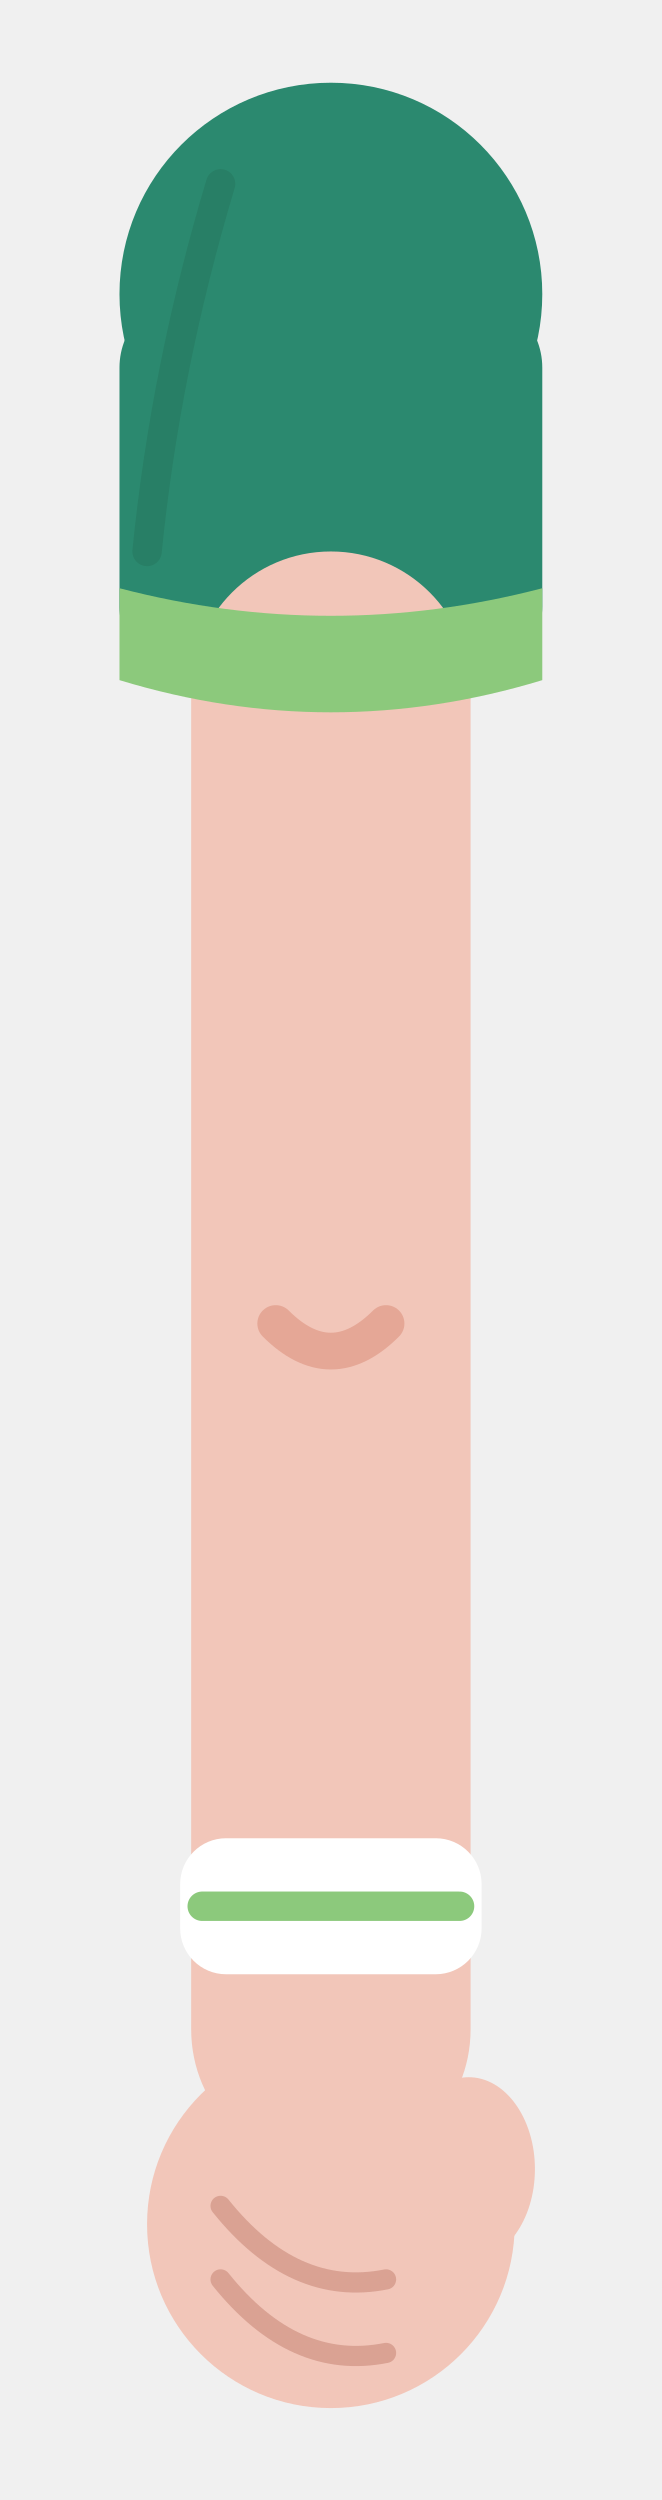
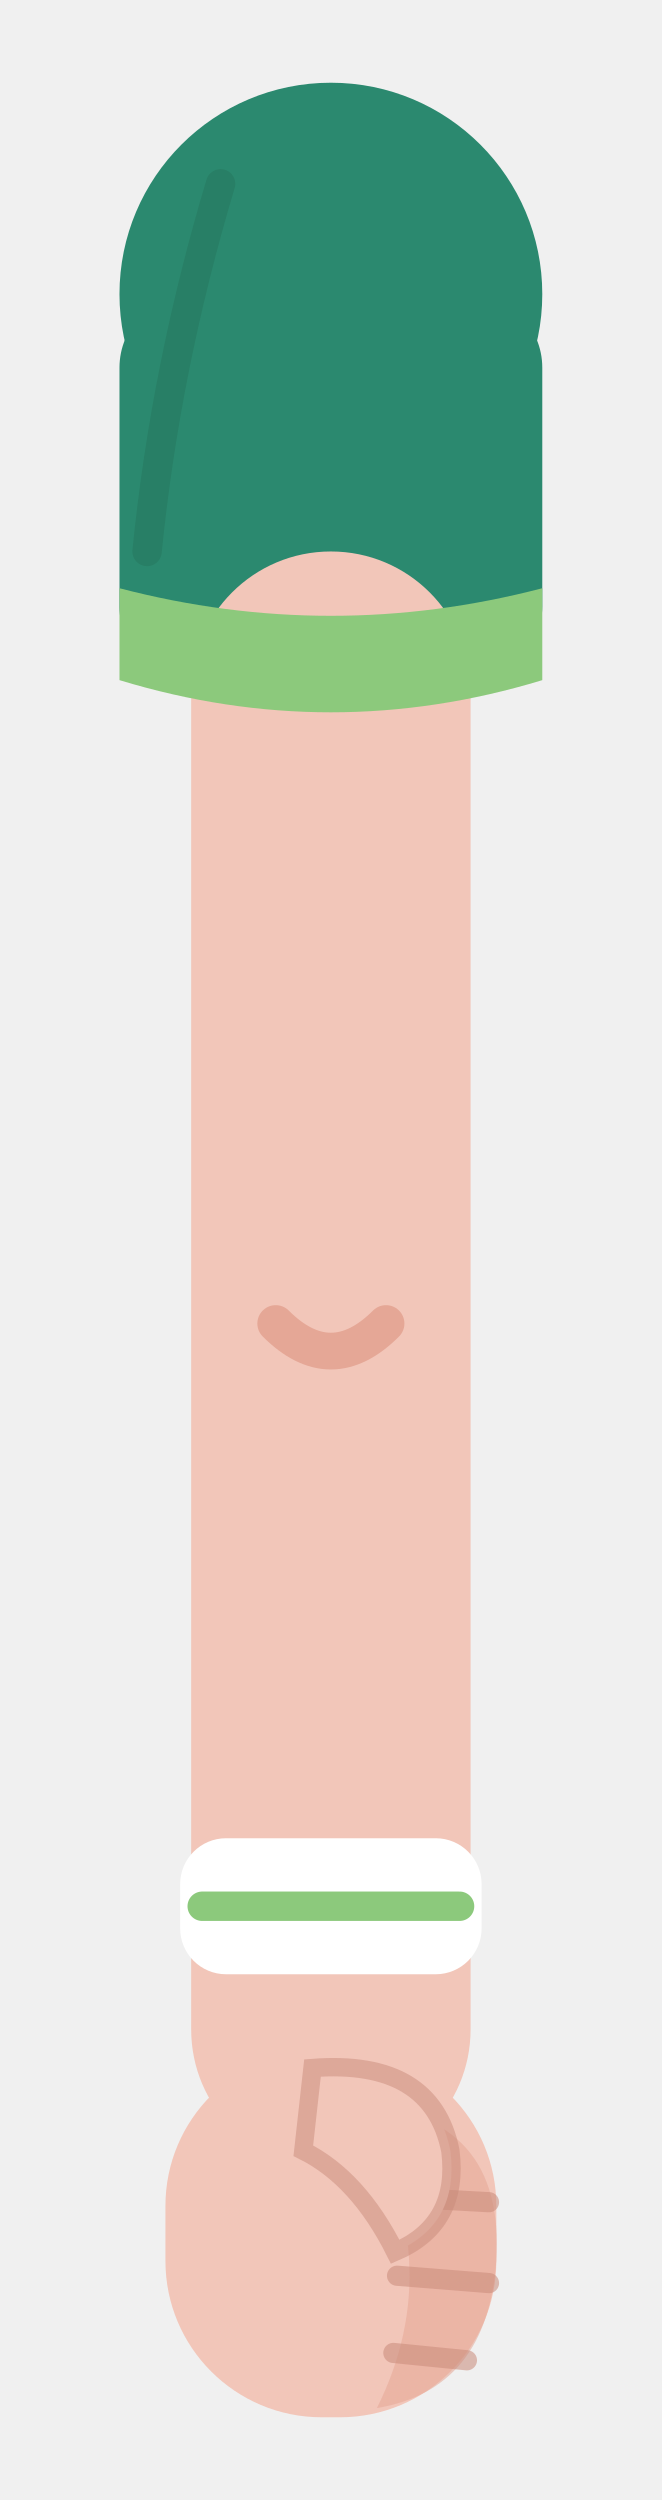
<svg xmlns="http://www.w3.org/2000/svg" viewBox="-18 -16 36 136" width="72" height="272">
  <g class="base">
    <circle class="pz-forma" fill="#2b896f" cx="0" cy="0" r="11.5" />
    <rect class="pz-forma" fill="#2b896f" x="-11.5" y="0" width="23" height="21" rx="4" />
    <rect class="pz-forma" fill="#f2c6b9" x="-7.6" y="14" width="15.2" height="88" rx="7.6" />
-     <circle class="pz-forma" fill="#f2c6b9" cx="0" cy="105" r="10" />
-     <ellipse class="pz-forma" fill="#f2c6b9" cx="7.5" cy="102" rx="3.6" ry="5" />
+     <g transform="translate(0,105)">
+       <rect class="pz-forma" fill="#f2c6b9" x="-9" y="-9.5" width="18" height="20" rx="8.5" />
+     </g>
  </g>
  <g class="detalle">
    <path fill="#8cc97c" d="M-11.5,16 Q0,19 11.5,16 L11.5,21 Q0,24.5 -11.5,21 Z" />
    <path fill="none" stroke="#24735a" stroke-width="1.6" stroke-linecap="round" opacity=".45" d="M-6,-6 Q-9,4 -10,14" />
    <path fill="none" stroke="#e5a796" stroke-width="2" stroke-linecap="round" d="M-3,56 Q0,59 3,56" />
    <rect x="-8.2" y="84" width="16.4" height="7.4" rx="2.5" fill="#ffffff" />
    <path fill="none" stroke="#8cc97c" stroke-width="1.6" stroke-linecap="round" d="M-7,87.7 L7,87.7" />
-     <path fill="none" stroke="#c98a7a" stroke-width="1.1" stroke-linecap="round" opacity=".6" d="M-6,108 Q-2,113 3,112 M-6,104 Q-2,109 3,108" />
+     <g transform="translate(0,105)">
+       <path fill="#e5a796" opacity=".55" d="M1.5,-6.5 Q9.5,-6 9,2 Q8.5,9 2.5,10 Q6.5,2 1.5,-6.5 Z" />
+       <path fill="none" stroke="#c98a7a" stroke-width="1.1" stroke-linecap="round" opacity=".55" d="M3.2,-1.5 L8.6,-1.2 M3.6,2.8 L8.6,3.2 M3.4,7 L7.4,7.4" />
+       <path fill="#f2c6b9" stroke="#c98a7a" stroke-width="1" stroke-opacity=".5" d="M-1,-8.5 Q5.5,-9 6.5,-4 Q7,0 3.5,1.5 Q1.5,-2.5 -1.5,-4 Z" />
+     </g>
  </g>
</svg>
